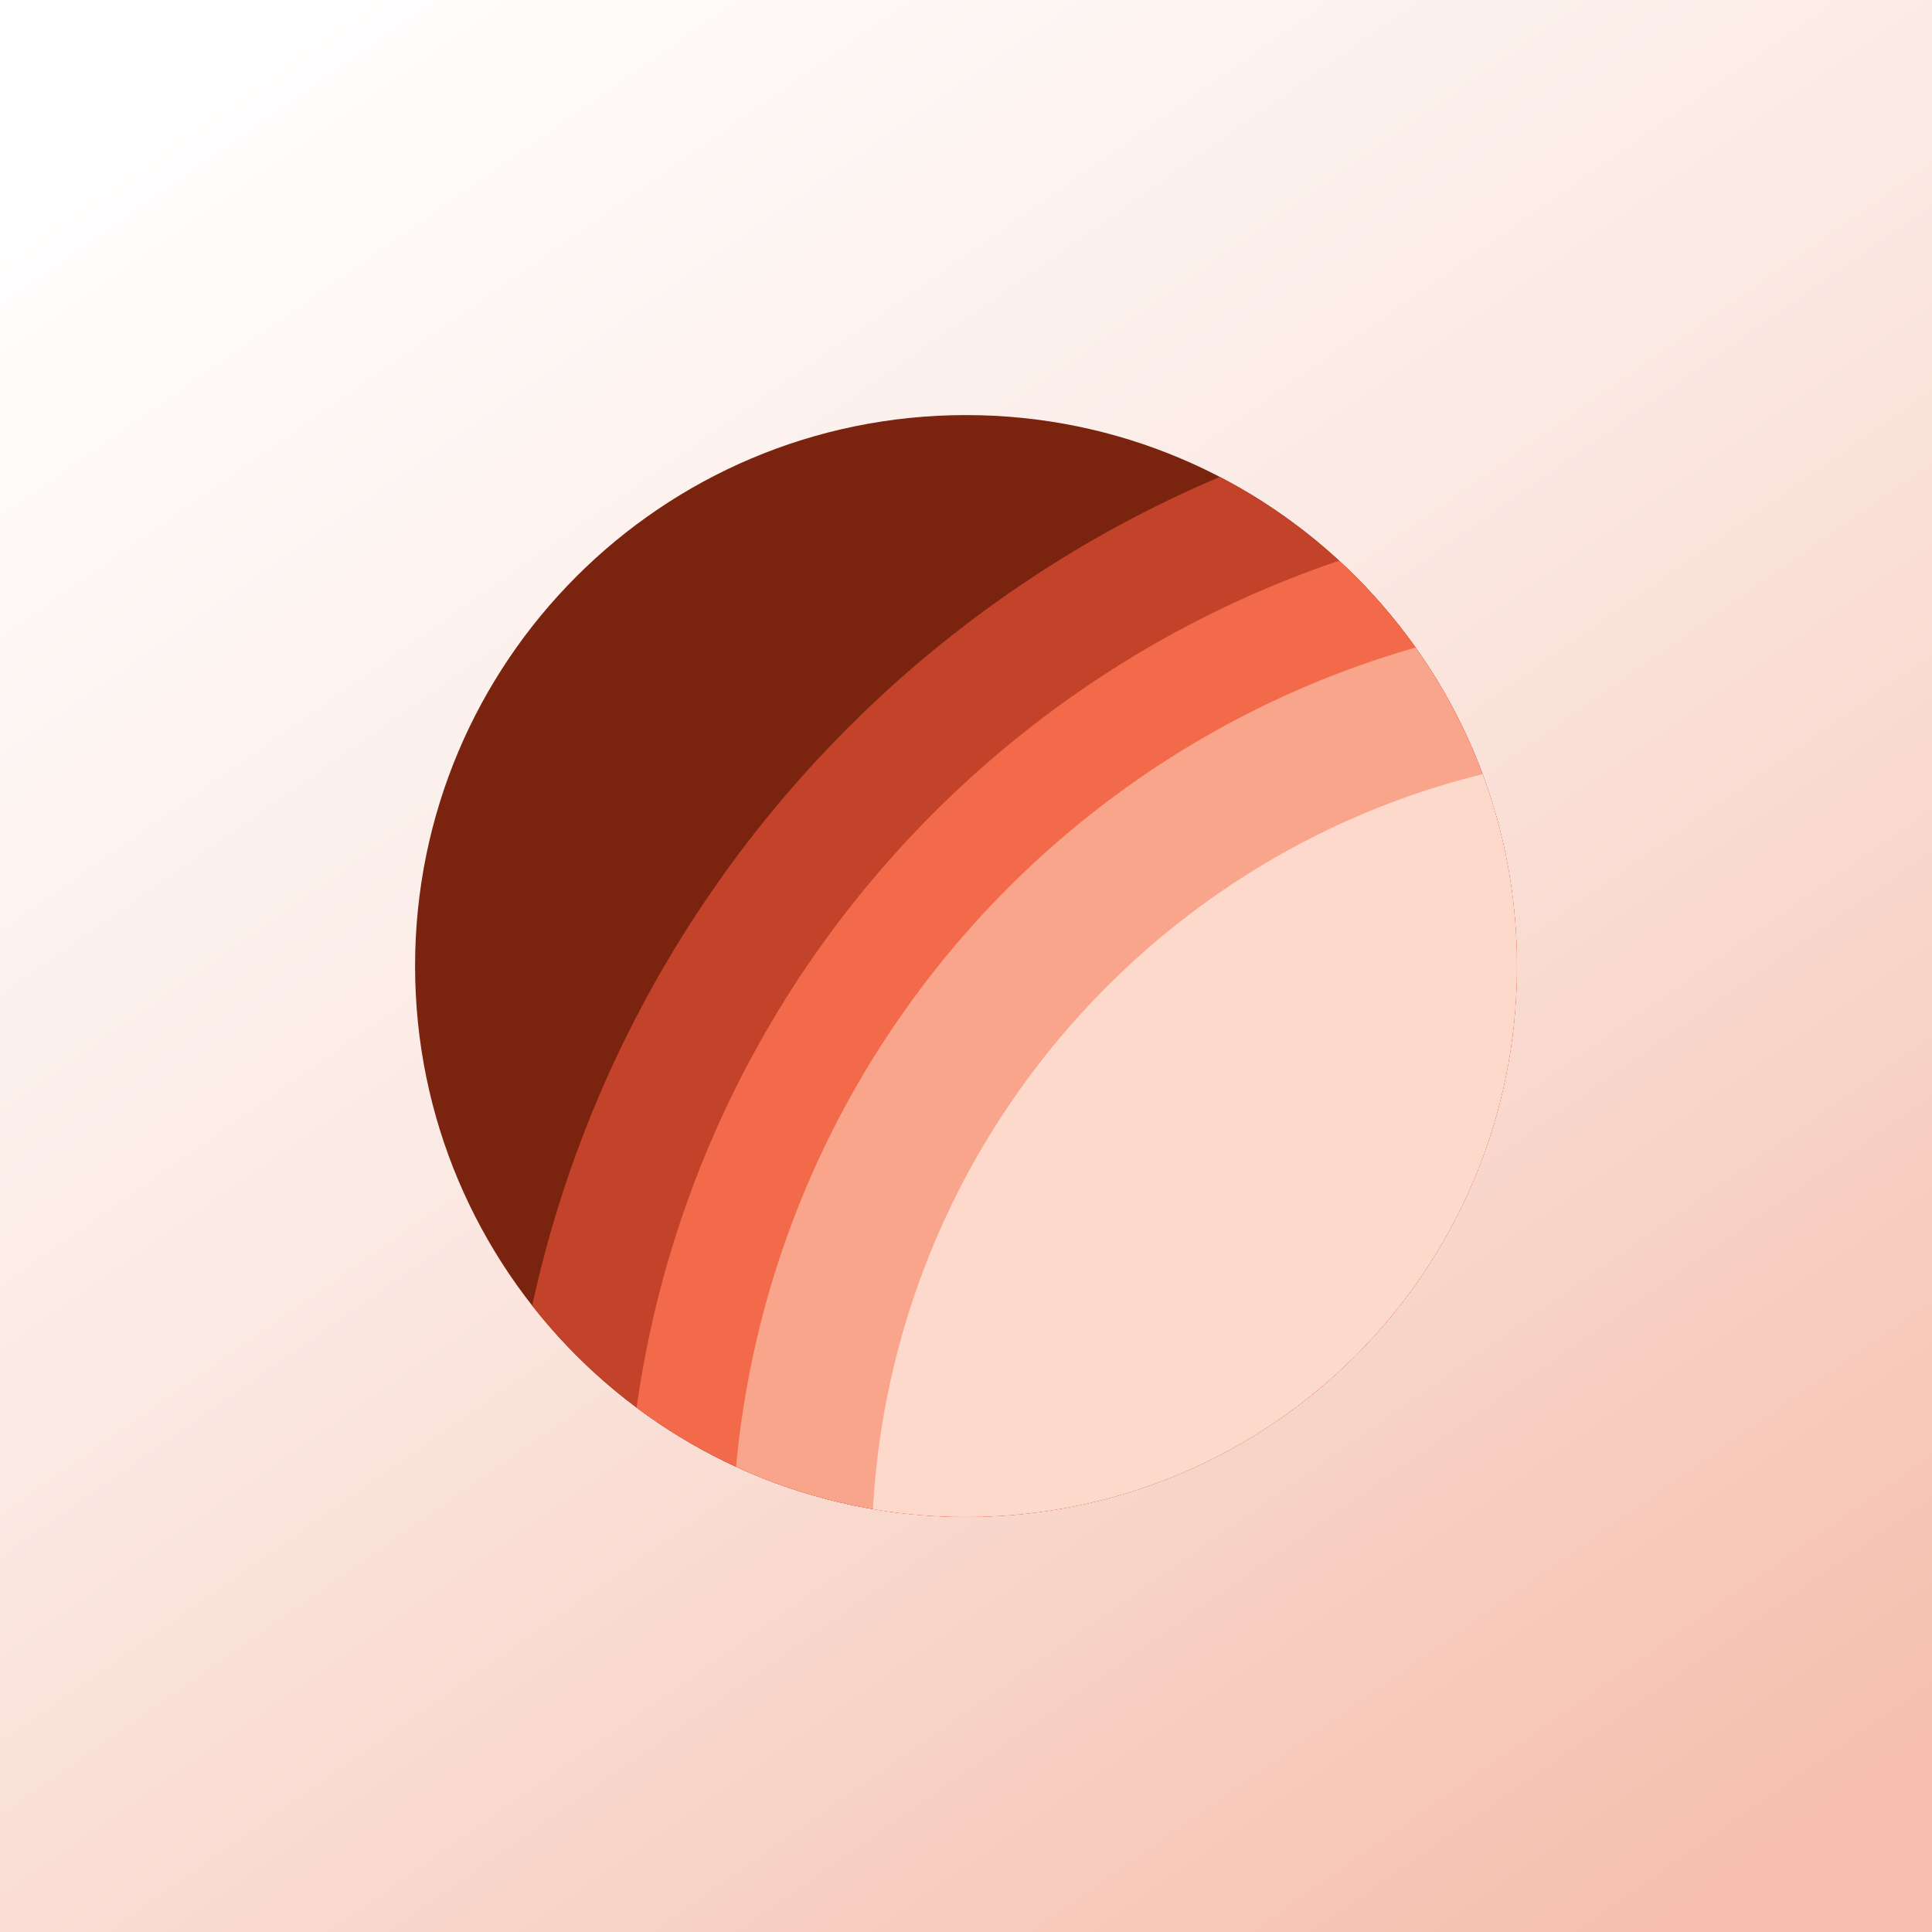
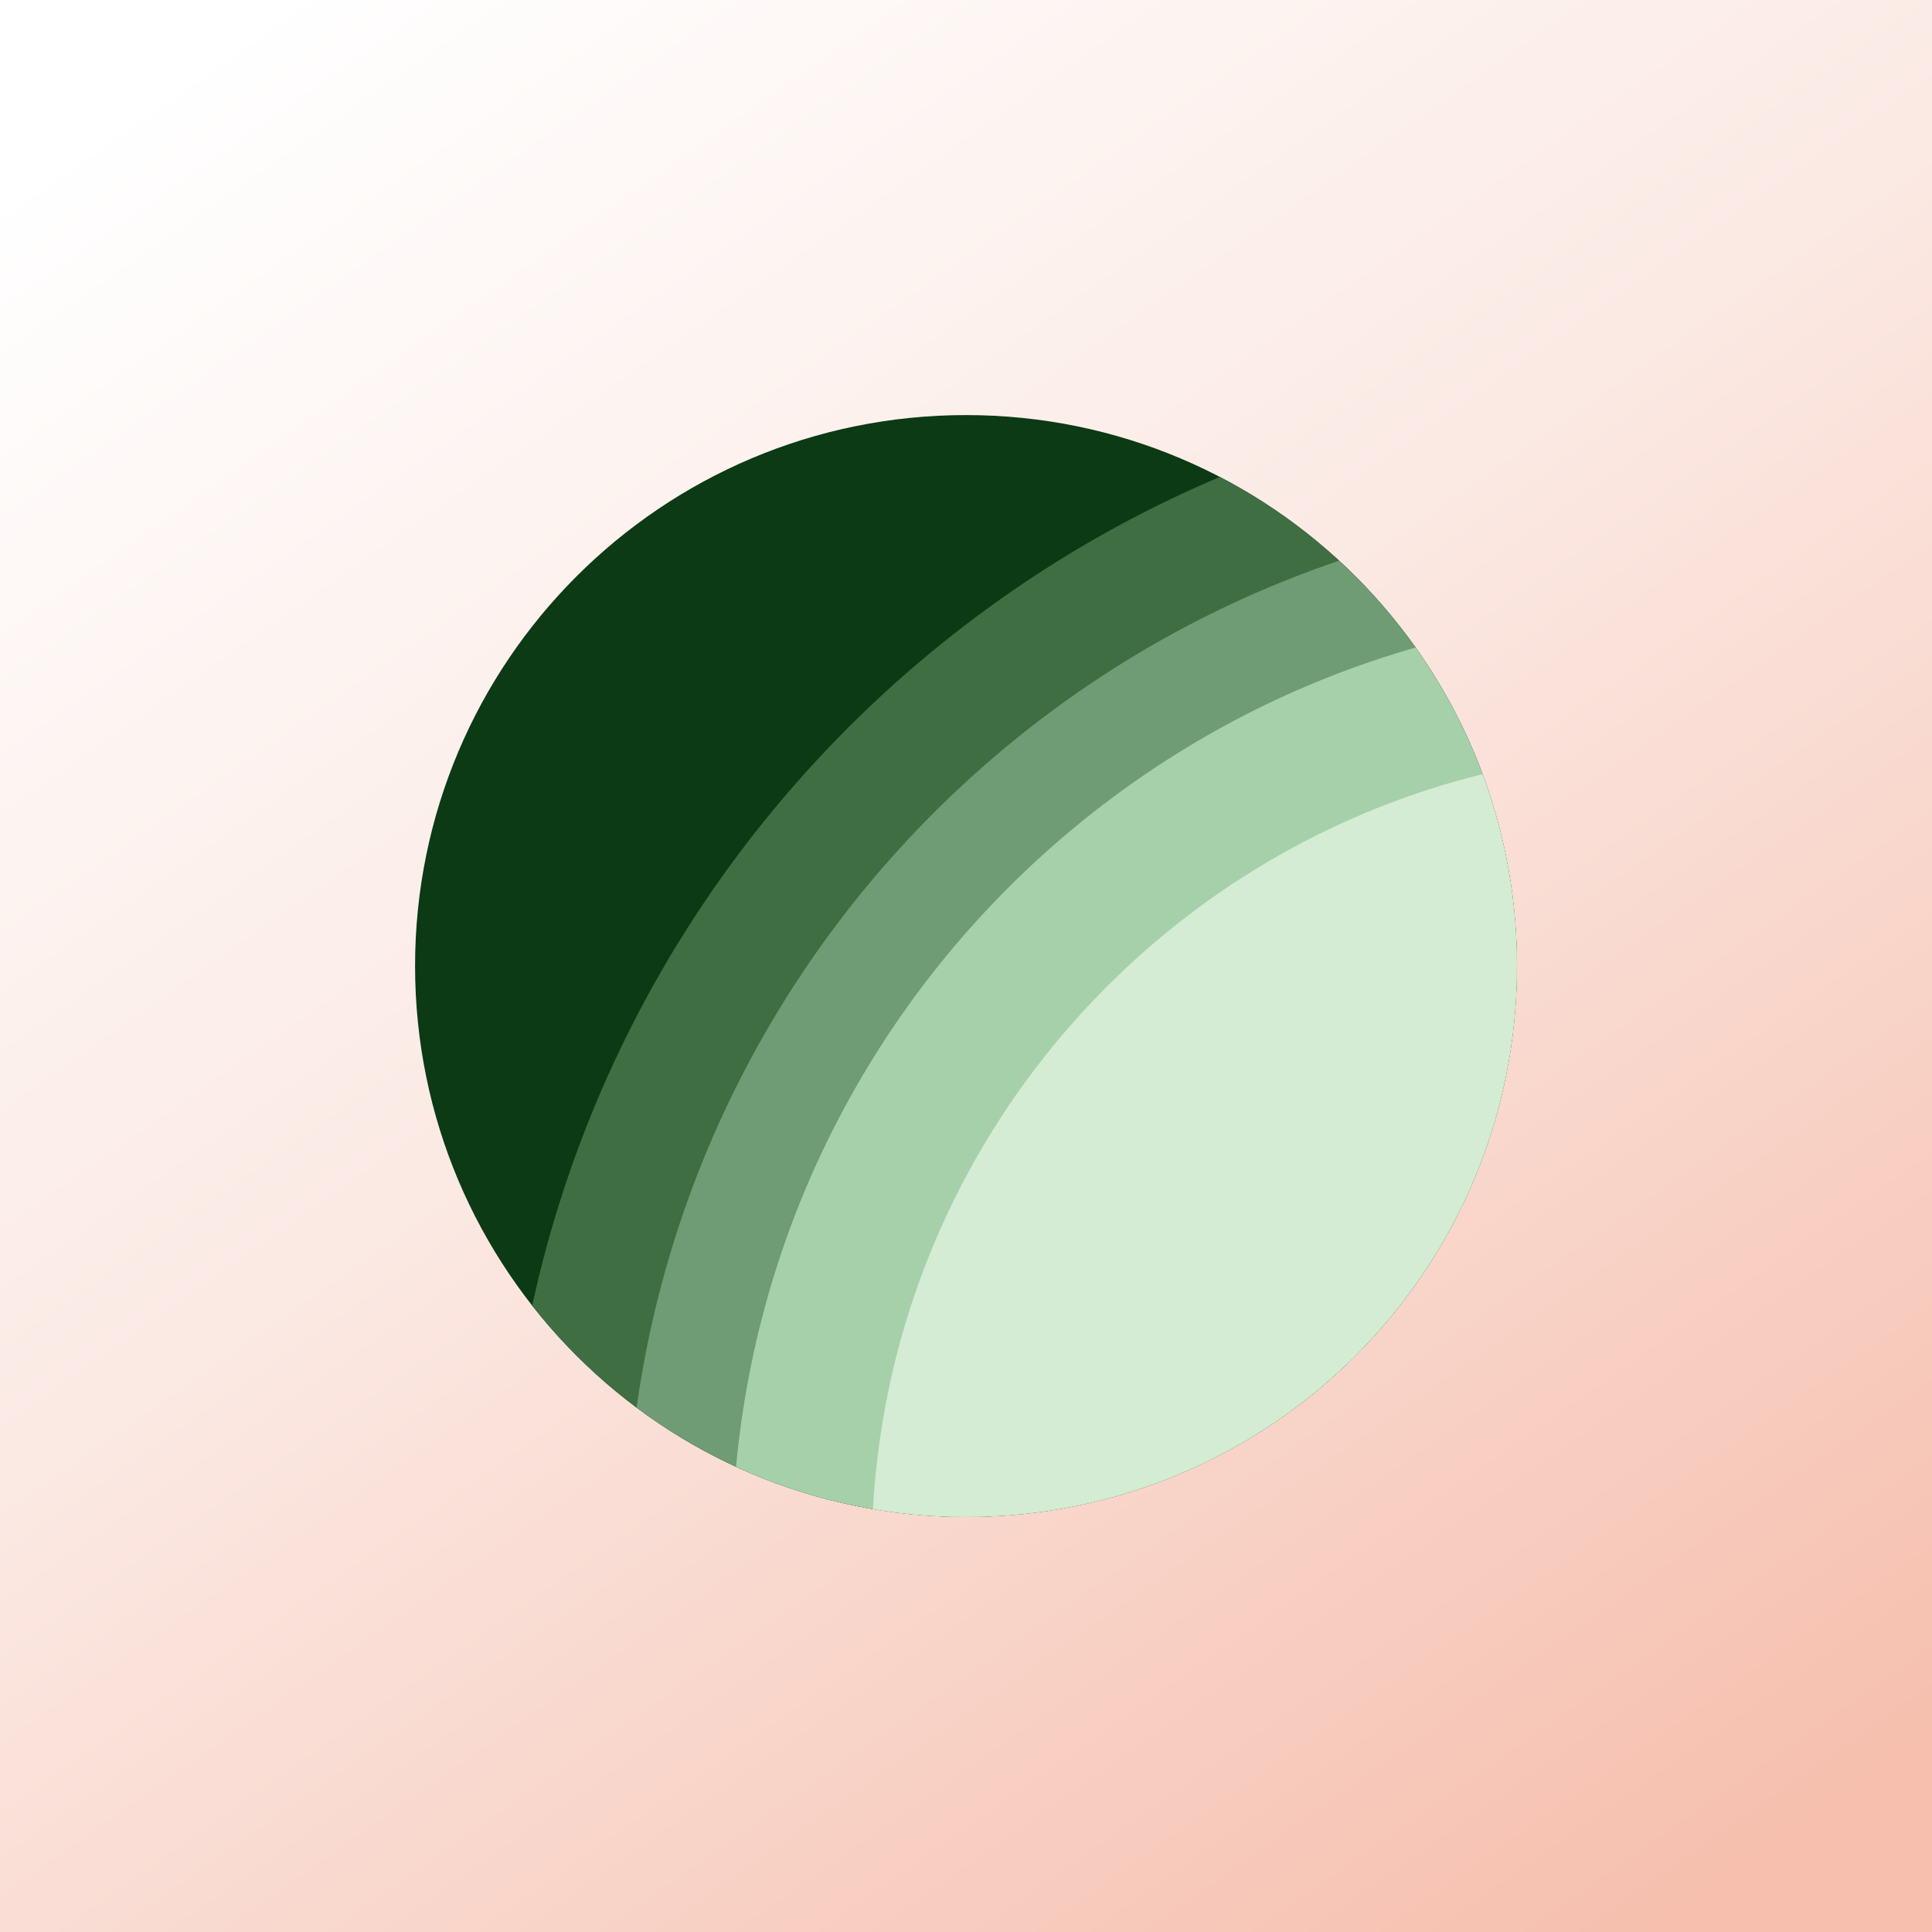
<svg xmlns="http://www.w3.org/2000/svg" width="512" height="512" viewBox="0 0 512 512">
  <defs>
    <linearGradient id="bg" x1="0.15" y1="0" x2="0.85" y2="1">
      <stop offset="0" stop-color="#ffffff" />
      <stop offset="0.45" stop-color="#fbe9e3" />
      <stop offset="1" stop-color="#f6bfae" />
    </linearGradient>
    <clipPath id="c">
      <circle cx="256" cy="256" r="146" />
    </clipPath>
  </defs>
  <rect width="512" height="512" fill="url(#bg)" />
  <g clip-path="url(#c)">
-     <rect width="512" height="512" fill="#7a2410" />
-     <circle cx="444" cy="412" r="310" fill="#c2432a" />
-     <circle cx="444" cy="412" r="278" fill="#f26a4a" />
-     <circle cx="444" cy="412" r="250" fill="#f9a58c" />
-     <circle cx="444" cy="412" r="213" fill="#fdd9cc" />
+     <rect width="512" height="512" fill="#0b3a14" />
+     <circle cx="444" cy="412" r="310" fill="#3f6e43" />
+     <circle cx="444" cy="412" r="278" fill="#6f9c74" />
+     <circle cx="444" cy="412" r="250" fill="#a6d0a9" />
+     <circle cx="444" cy="412" r="213" fill="#d3ecd3" />
  </g>
</svg>
